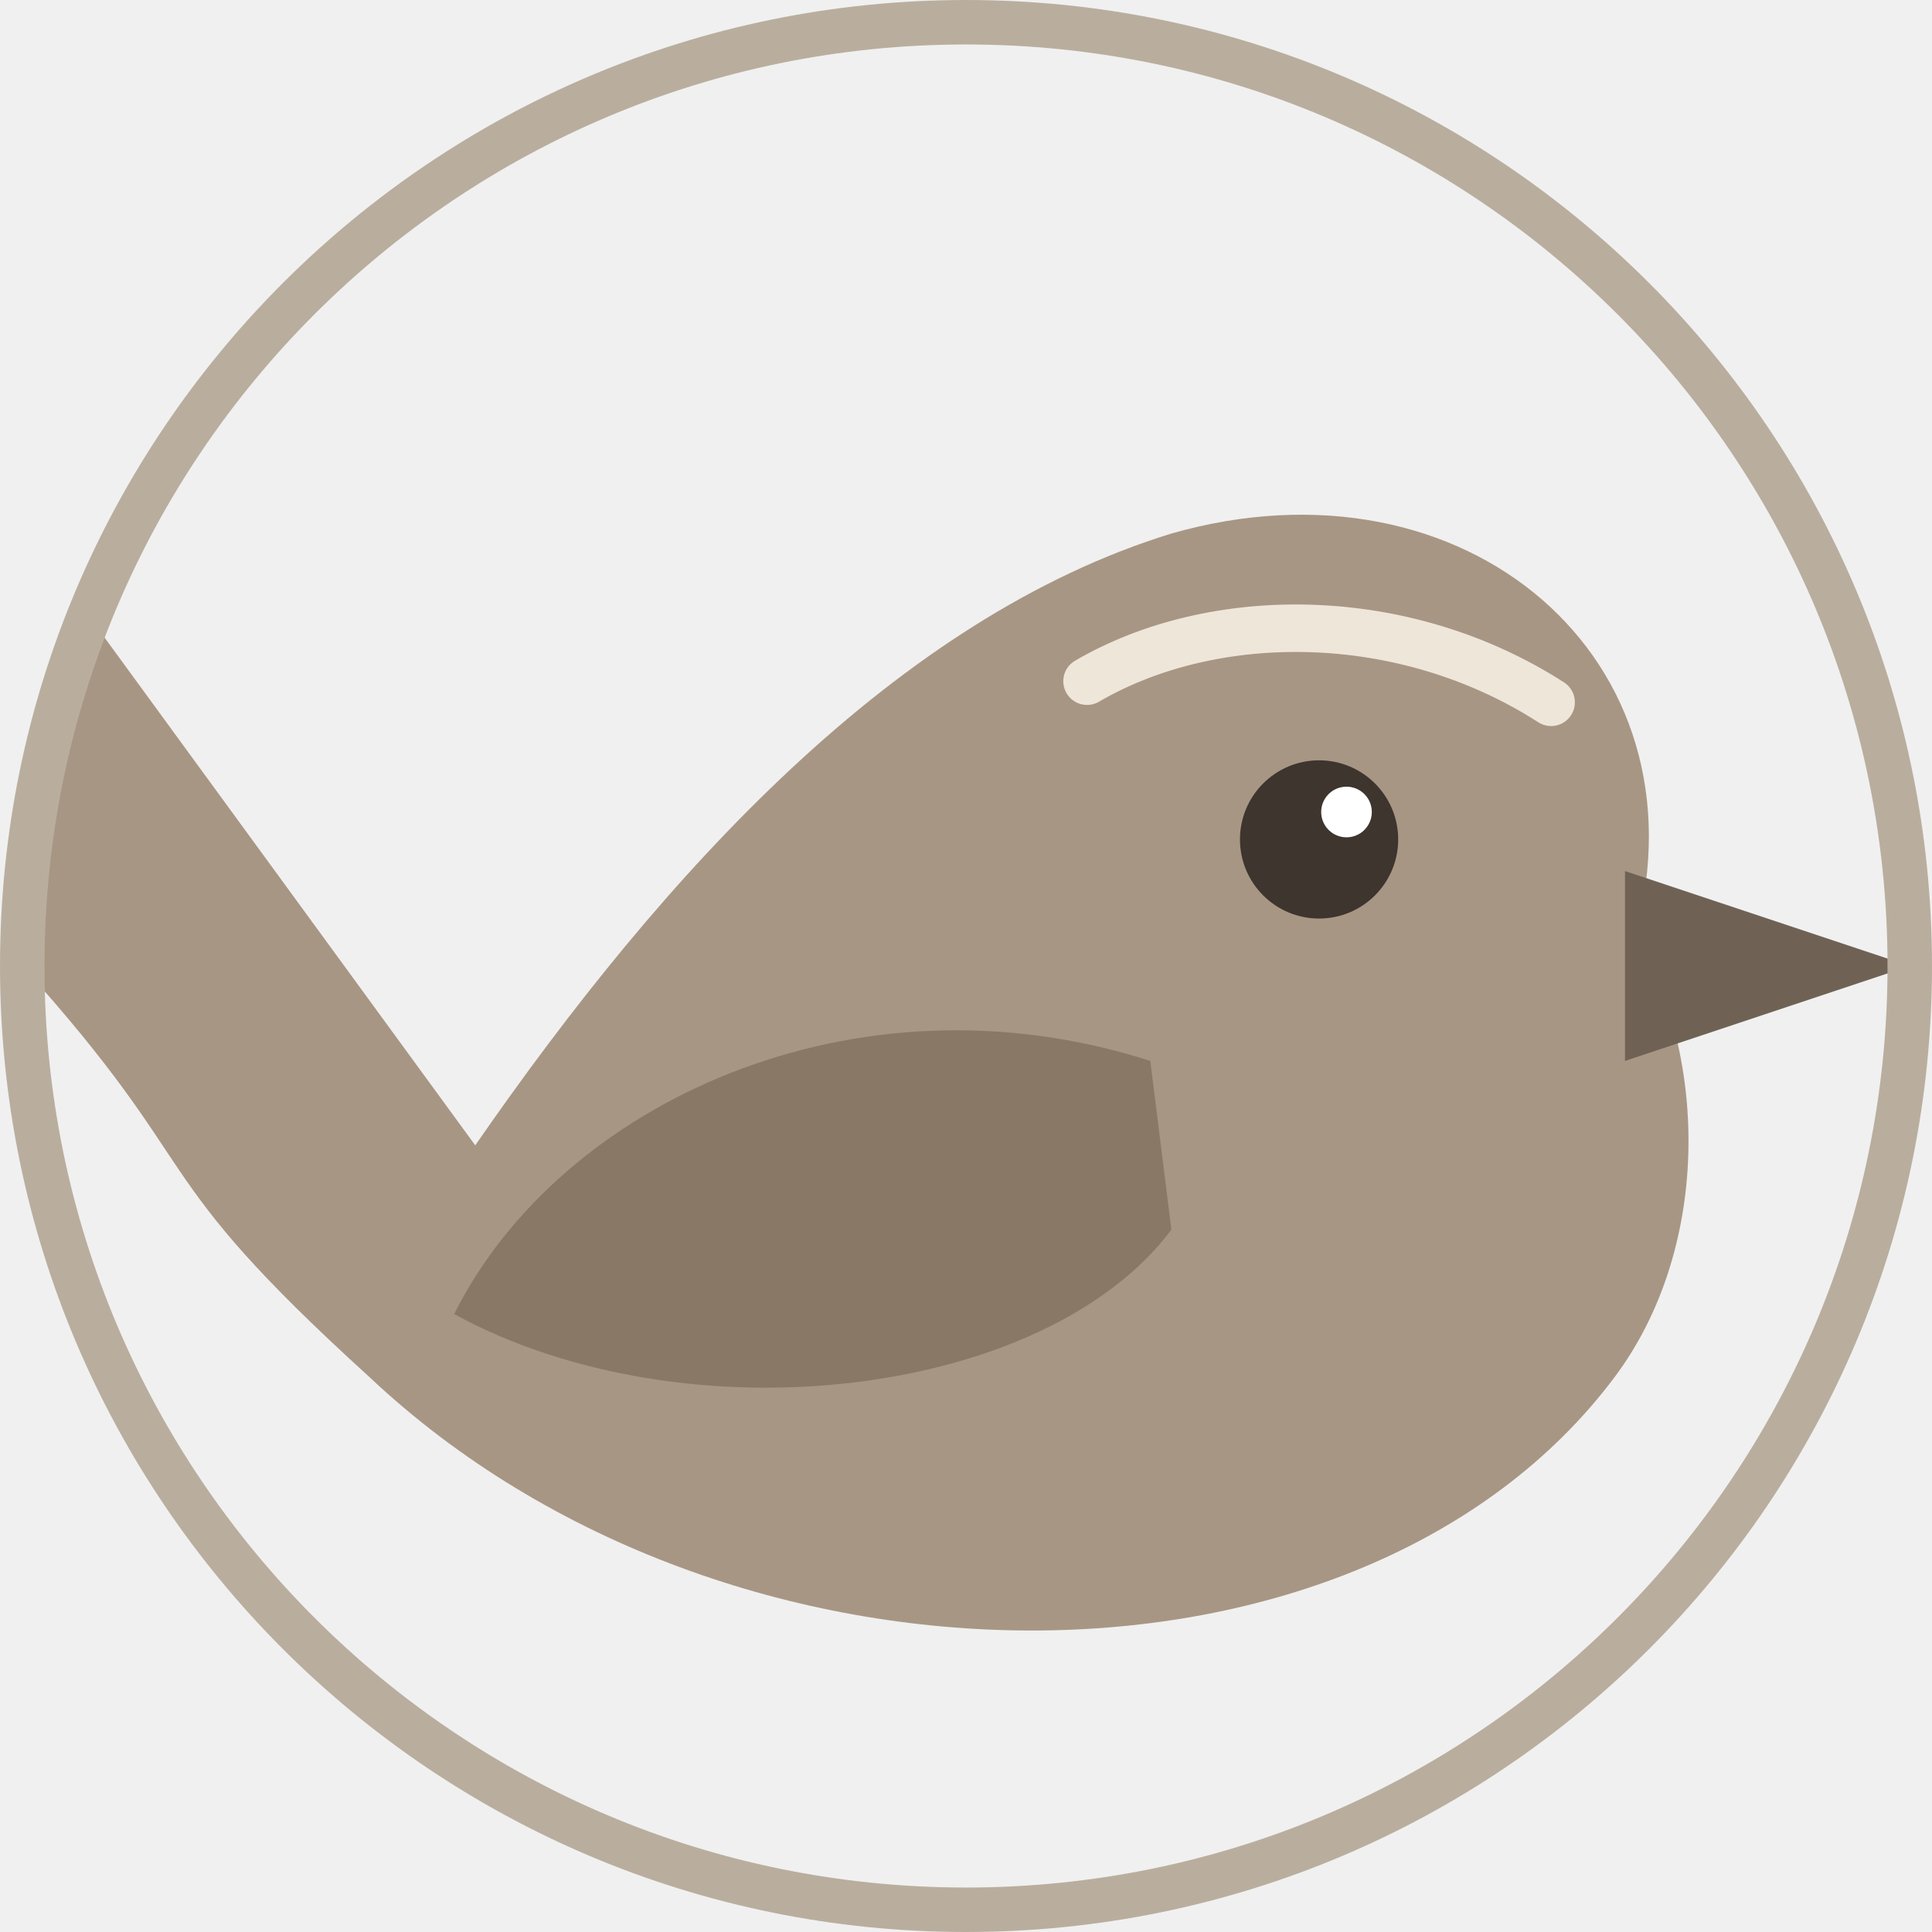
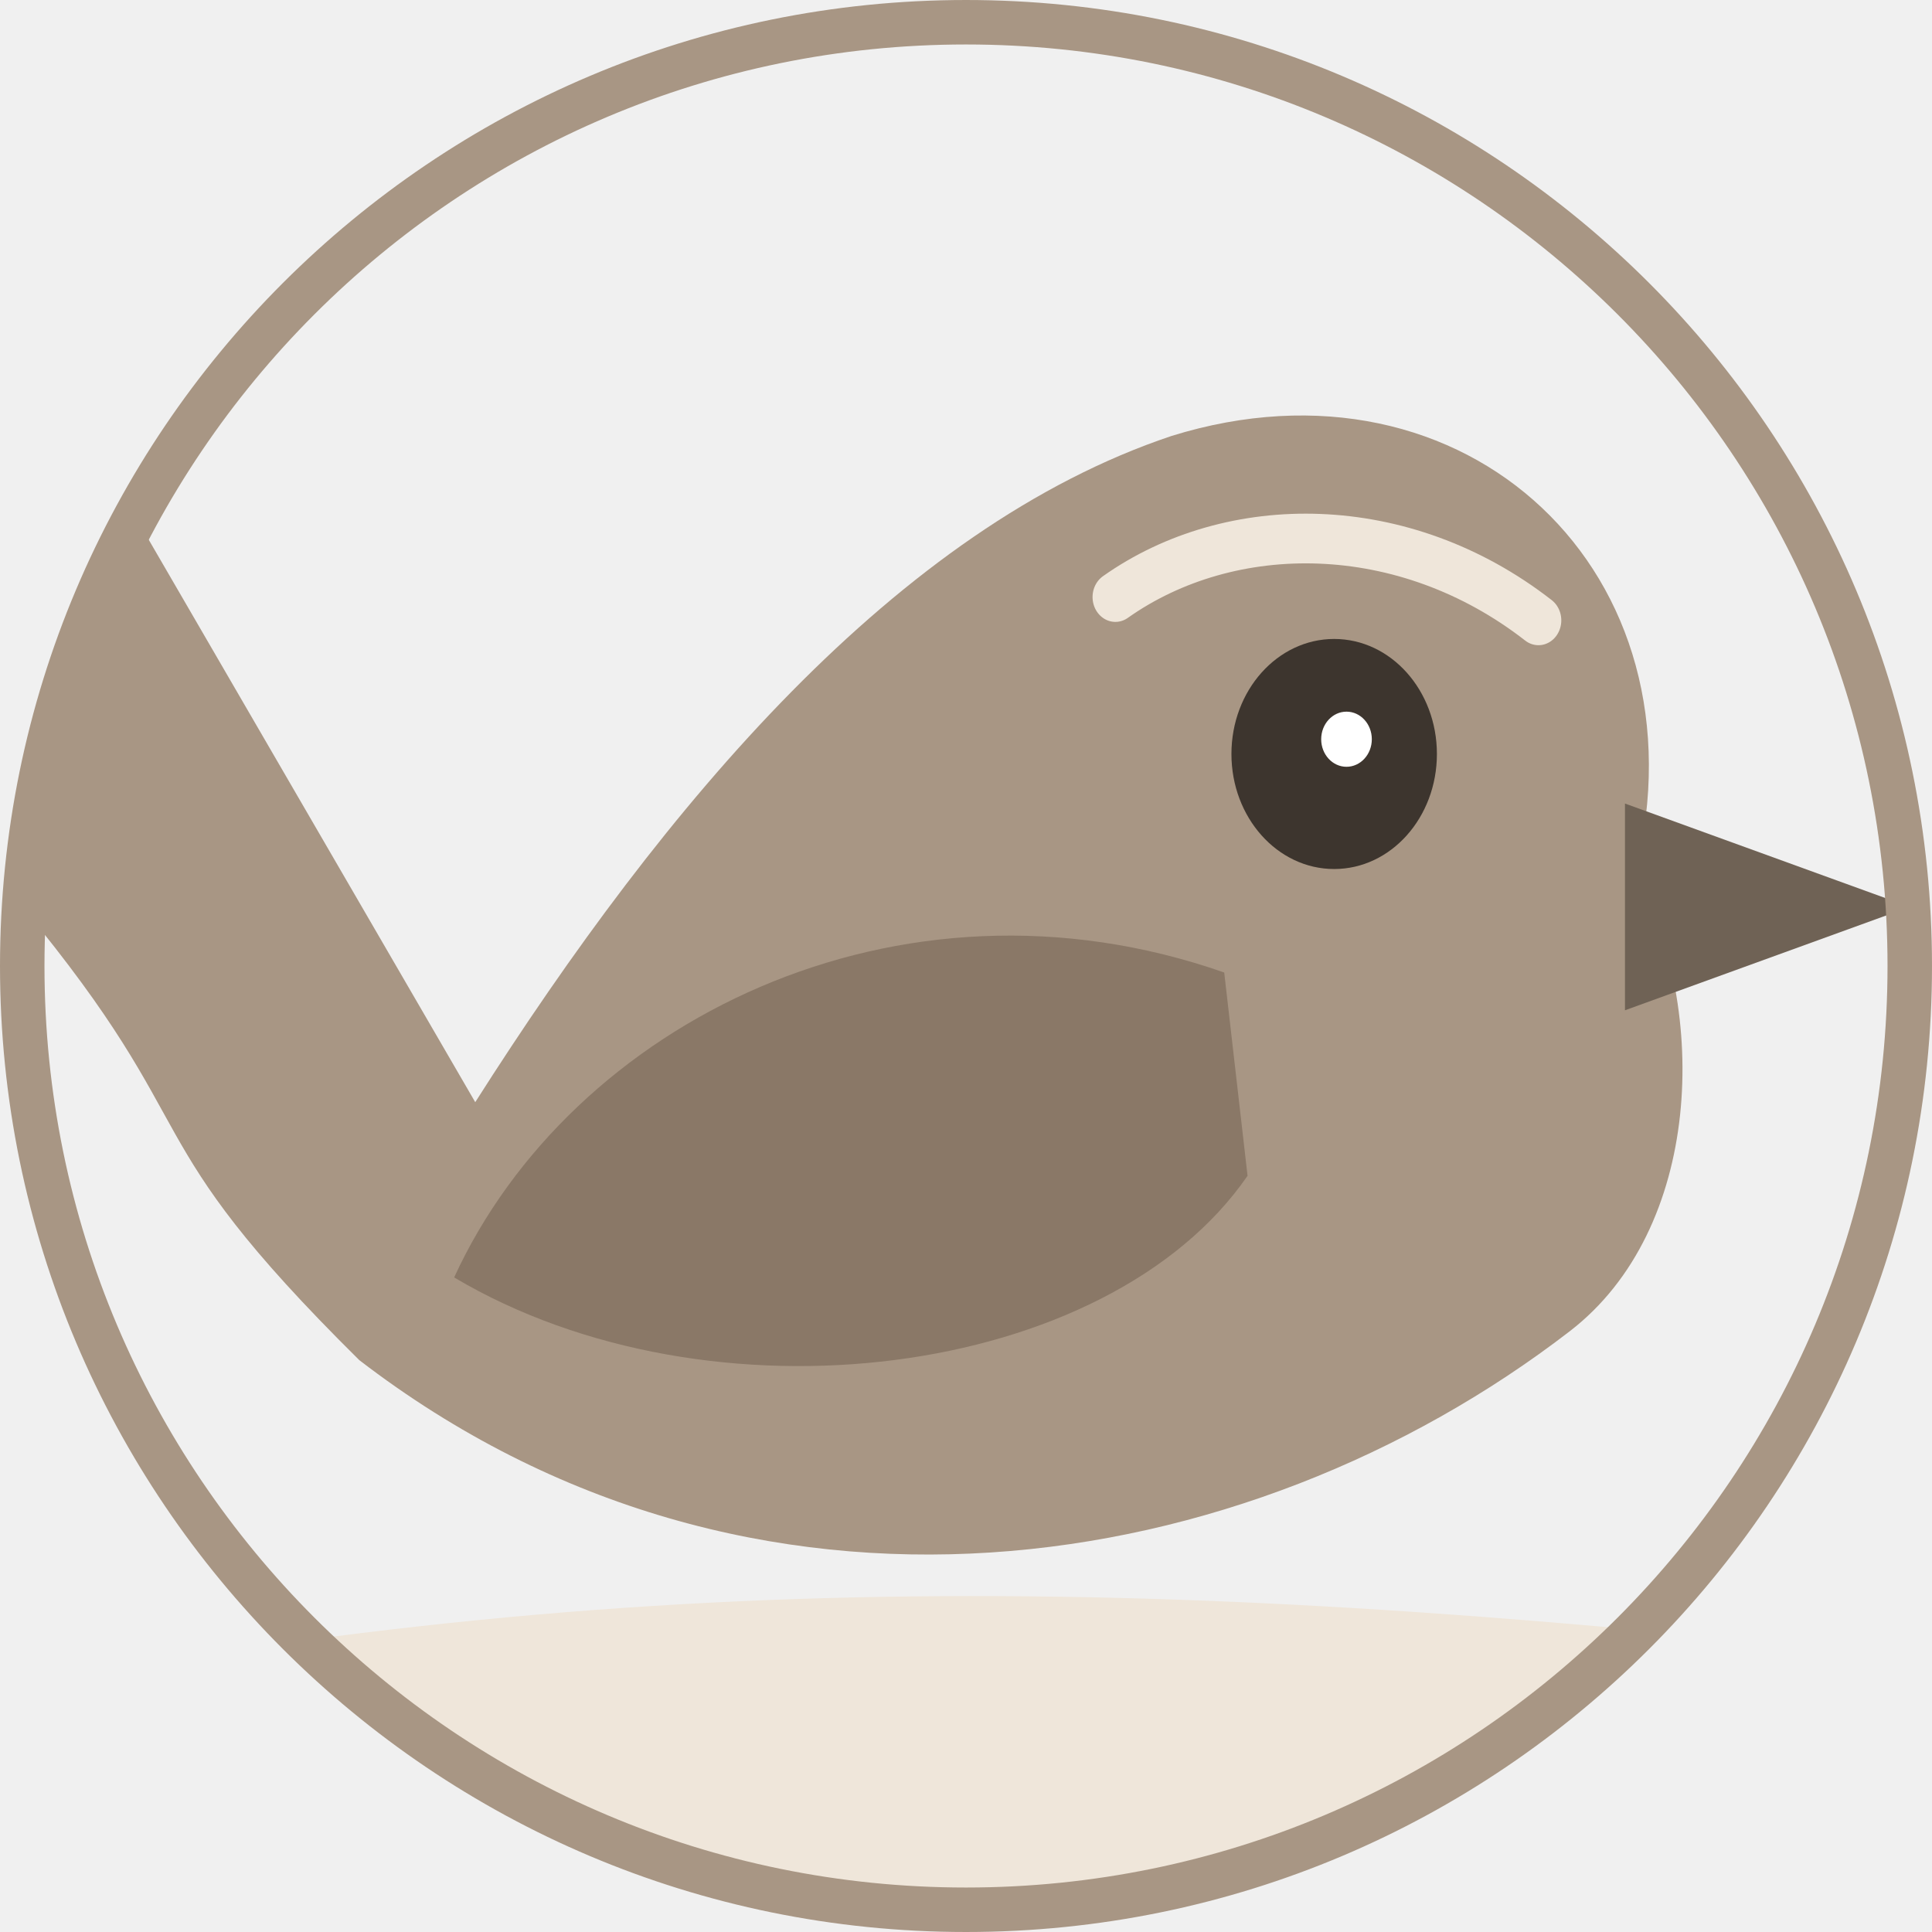
<svg xmlns="http://www.w3.org/2000/svg" width="256" viewBox="0 0 256 256" role="img" version="1.1" id="svg7" height="256">
-   <defs id="defs7" />
-   <g transform="matrix(-1.397657,0,0,1.397657,588.4909,-88.63676)" style="color:#0b0b0b;font-weight:400;font-size:16px;font-family:anthropic-sans, '-apple-system', BlinkMacSystemFont, 'Segoe UI', sans-serif;dominant-baseline:auto;text-anchor:start;opacity:1;fill:#000000;stroke:none;stroke-width:1px;stroke-linecap:butt;stroke-linejoin:miter" id="g7">
-     <path d="m 266,152 c -7,-26 16,-46 44,-38 26,8 48,32 66,58 L 412.591,121.879 418.947,155 C 400.947,175 408,174 386,194 c -34,32 -94,32 -118,0 -9,-12 -9,-30 -2,-42 z" fill="#A89684" style="color:#0b0b0b;font-weight:400;font-size:16px;font-family:anthropic-sans, '-apple-system', BlinkMacSystemFont, 'Segoe UI', sans-serif;dominant-baseline:auto;text-anchor:start;opacity:1;fill:#a89684;stroke:none;stroke-width:1px;stroke-linecap:butt;stroke-linejoin:miter" id="path3" />
-     <path d="m 312,164 c 28,-9 56,4 66,24 -22,12 -56,8 -68,-8 z" fill="#8A7867" style="color:#0b0b0b;font-weight:400;font-size:16px;font-family:anthropic-sans, '-apple-system', BlinkMacSystemFont, 'Segoe UI', sans-serif;dominant-baseline:auto;text-anchor:start;opacity:1;fill:#8a7867;stroke:none;stroke-width:1px;stroke-linecap:butt;stroke-linejoin:miter" id="path4" />
+   <defs id="defs7">
+     <clipPath id="landscape-clip" clipPathUnits="userSpaceOnUse">
+       <circle cx="128" cy="128" r="125.053" id="circle1" />
+     </clipPath>
+   </defs>
+   <g id="landscape" clip-path="url(#landscape-clip)">
+     <path id="ground" d="M 0,224 C 88,207 159,209 256,220 V 256 H 0 Z" fill="#EFE6DA" />
+   </g>
+   <g transform="matrix(-1.397657,0,0,1.521932,588.4909,-115.7288)" style="color:#0b0b0b;font-weight:400;font-size:16px;font-family:anthropic-sans, '-apple-system', BlinkMacSystemFont, 'Segoe UI', sans-serif;dominant-baseline:auto;text-anchor:start;opacity:1;fill:#000000;stroke:none;stroke-width:1px;stroke-linecap:butt;stroke-linejoin:miter" id="g7">
+     <path d="m 266,152 c -7,-26 16,-46 44,-38 26,8 48,32 66,58 L 408.189,121.08 418.947,155 c -18,20 -9.951,19.457 -31.951,39.457 -37.236,26.285 -84.048,19.223 -114.764,-2.515 C 259.664,183.048 259,164 266,152 Z" fill="#A89684" style="color:#0b0b0b;font-weight:400;font-size:16px;font-family:anthropic-sans, '-apple-system', BlinkMacSystemFont, 'Segoe UI', sans-serif;dominant-baseline:auto;text-anchor:start;opacity:1;fill:#a89684;stroke:none;stroke-width:1px;stroke-linecap:butt;stroke-linejoin:miter" id="path3" />
+     <path d="m 304.993,160.711 c 30.973,-9.955 61.945,4.425 73.007,26.548 -24.336,13.274 -61.945,8.849 -75.219,-8.849 z" fill="#8A7867" style="color:#0b0b0b;font-weight:400;font-size:16px;font-family:anthropic-sans, '-apple-system', BlinkMacSystemFont, 'Segoe UI', sans-serif;dominant-baseline:auto;text-anchor:start;opacity:1;fill:#8a7867;stroke:none;stroke-width:1.106px;stroke-linecap:butt;stroke-linejoin:miter" id="path4" />
    <path d="m 267,146 -27,9 27,9 z" fill="#6F6255" style="color:#0b0b0b;font-weight:400;font-size:16px;font-family:anthropic-sans, '-apple-system', BlinkMacSystemFont, 'Segoe UI', sans-serif;dominant-baseline:auto;text-anchor:start;opacity:1;fill:#6f6255;stroke:none;stroke-width:1px;stroke-linecap:butt;stroke-linejoin:miter" id="path5" />
-     <path d="m 274,130 c 14,-9 32,-9 44,-2" stroke="#EFE6DA" stroke-width="4.5" stroke-linecap="round" fill="none" style="color:#0b0b0b;font-weight:400;font-size:16px;font-family:anthropic-sans, '-apple-system', BlinkMacSystemFont, 'Segoe UI', sans-serif;dominant-baseline:auto;text-anchor:start;opacity:1;fill:none;stroke:#efe6da;stroke-width:4.5px;stroke-linecap:round;stroke-linejoin:miter" id="path6" />
-     <circle cx="296" cy="143" r="7.5" fill="#3D352E" style="color:#0b0b0b;font-weight:400;font-size:16px;font-family:anthropic-sans, '-apple-system', BlinkMacSystemFont, 'Segoe UI', sans-serif;dominant-baseline:auto;text-anchor:start;opacity:1;fill:#3d352e;stroke:none;stroke-width:1px;stroke-linecap:butt;stroke-linejoin:miter" id="circle6" />
+     <path d="m 275.2,130.051 c 12.763,-9.13 29.172,-9.13 40.112,-2.029" stroke="#EFE6DA" stroke-width="4.5" stroke-linecap="round" fill="none" style="color:#0b0b0b;font-weight:400;font-size:16px;font-family:anthropic-sans, '-apple-system', BlinkMacSystemFont, 'Segoe UI', sans-serif;dominant-baseline:auto;text-anchor:start;opacity:1;fill:none;stroke:#efe6da;stroke-width:4.327px;stroke-linecap:round;stroke-linejoin:miter" id="path6" />
+     <ellipse cx="294.569" cy="141.686" fill="#3D352E" style="color:#0b0b0b;font-weight:400;font-size:16px;font-family:anthropic-sans, '-apple-system', BlinkMacSystemFont, 'Segoe UI', sans-serif;dominant-baseline:auto;text-anchor:start;opacity:1;fill:#3d352e;stroke:none;stroke-width:1px;stroke-linecap:butt;stroke-linejoin:miter" id="circle6" rx="9.74" ry="10.015" />
    <circle cx="293.4" cy="140.4" r="2.4" fill="#FFFFFF" style="color:#0b0b0b;font-weight:400;font-size:16px;font-family:anthropic-sans, '-apple-system', BlinkMacSystemFont, 'Segoe UI', sans-serif;dominant-baseline:auto;text-anchor:start;opacity:1;fill:#ffffff;stroke:none;stroke-width:1px;stroke-linecap:butt;stroke-linejoin:miter" id="circle7" />
  </g>
-   <circle cx="128" cy="128" r="125.053" fill="none" stroke="#B9AE9E" stroke-width="1.5" style="color:#0b0b0b;font-weight:400;font-size:16px;font-family:anthropic-sans, '-apple-system', BlinkMacSystemFont, 'Segoe UI', sans-serif;dominant-baseline:auto;text-anchor:start;opacity:1;fill:none;stroke:#b9ae9e;stroke-width:5.893;stroke-linecap:butt;stroke-linejoin:miter;stroke-dasharray:none" id="circle1" />
+   <circle cx="128" cy="128" r="125.053" fill="none" stroke="#B9AE9E" stroke-width="1.5" style="color:#0b0b0b;font-weight:400;font-size:16px;font-family:anthropic-sans, '-apple-system', BlinkMacSystemFont, 'Segoe UI', sans-serif;dominant-baseline:auto;text-anchor:start;opacity:1;fill:none;stroke:#a89684;stroke-width:5.893;stroke-linecap:butt;stroke-linejoin:miter;stroke-dasharray:none;stroke-opacity:1" id="circle3" />
</svg>
